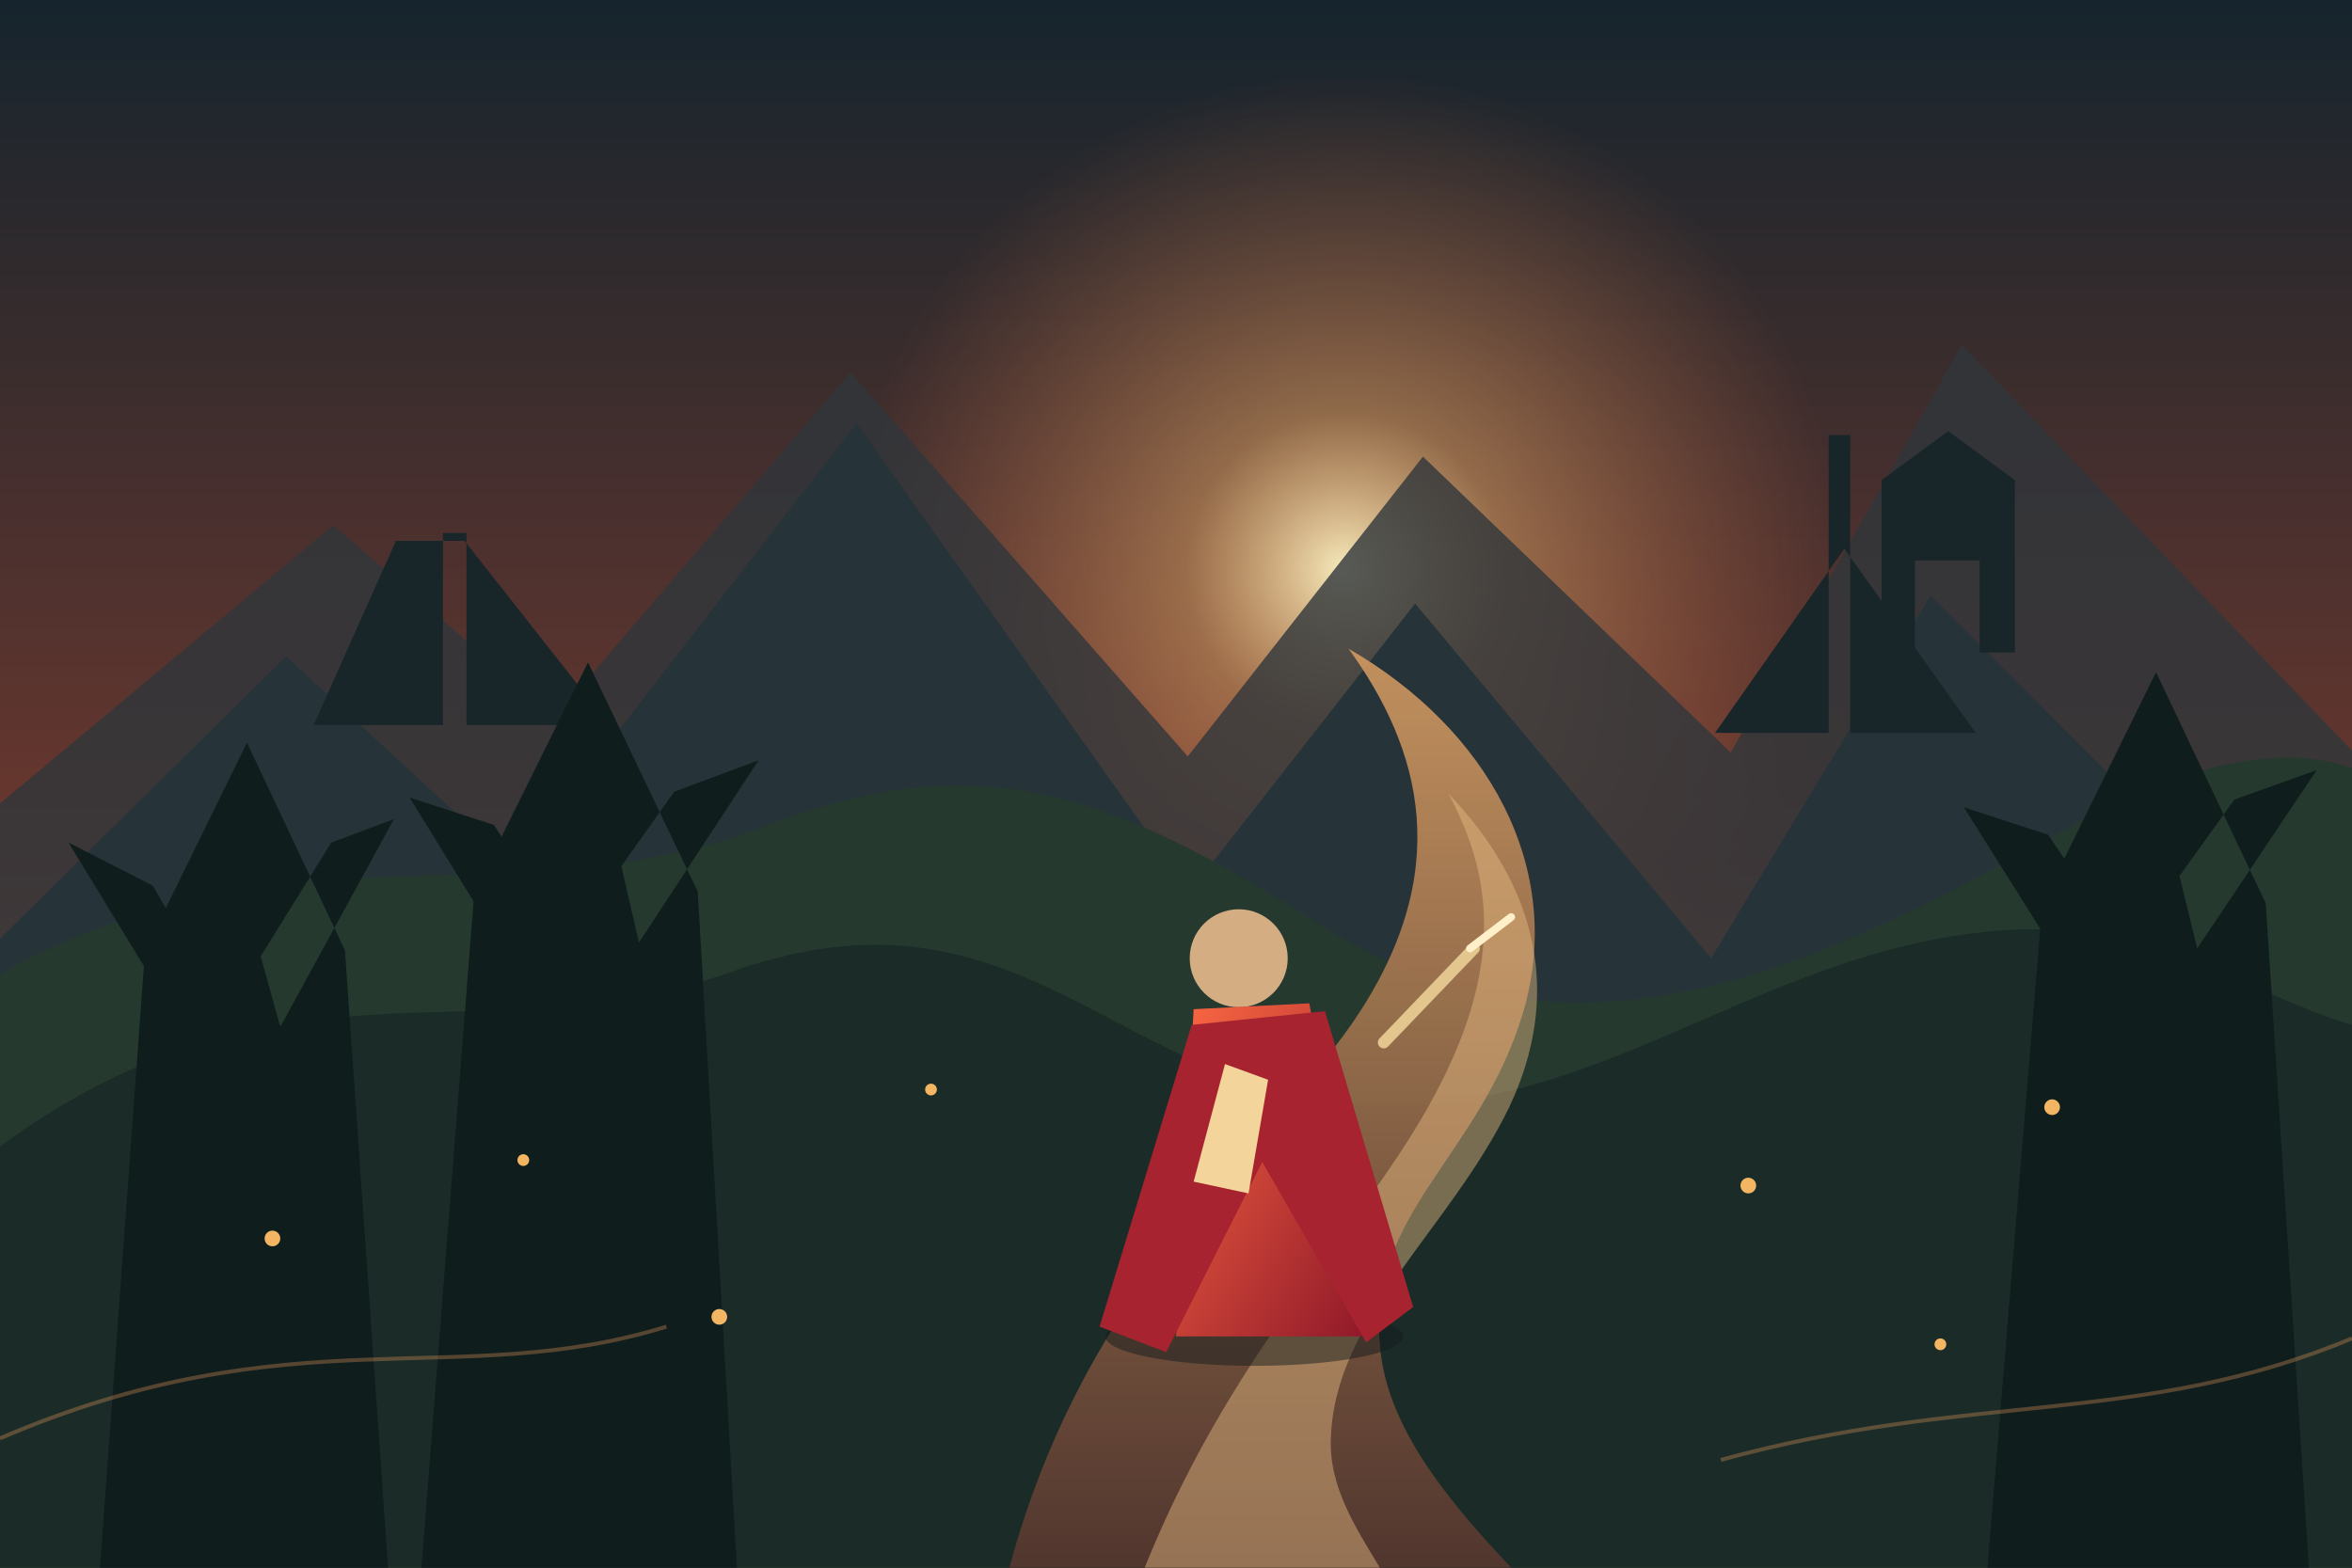
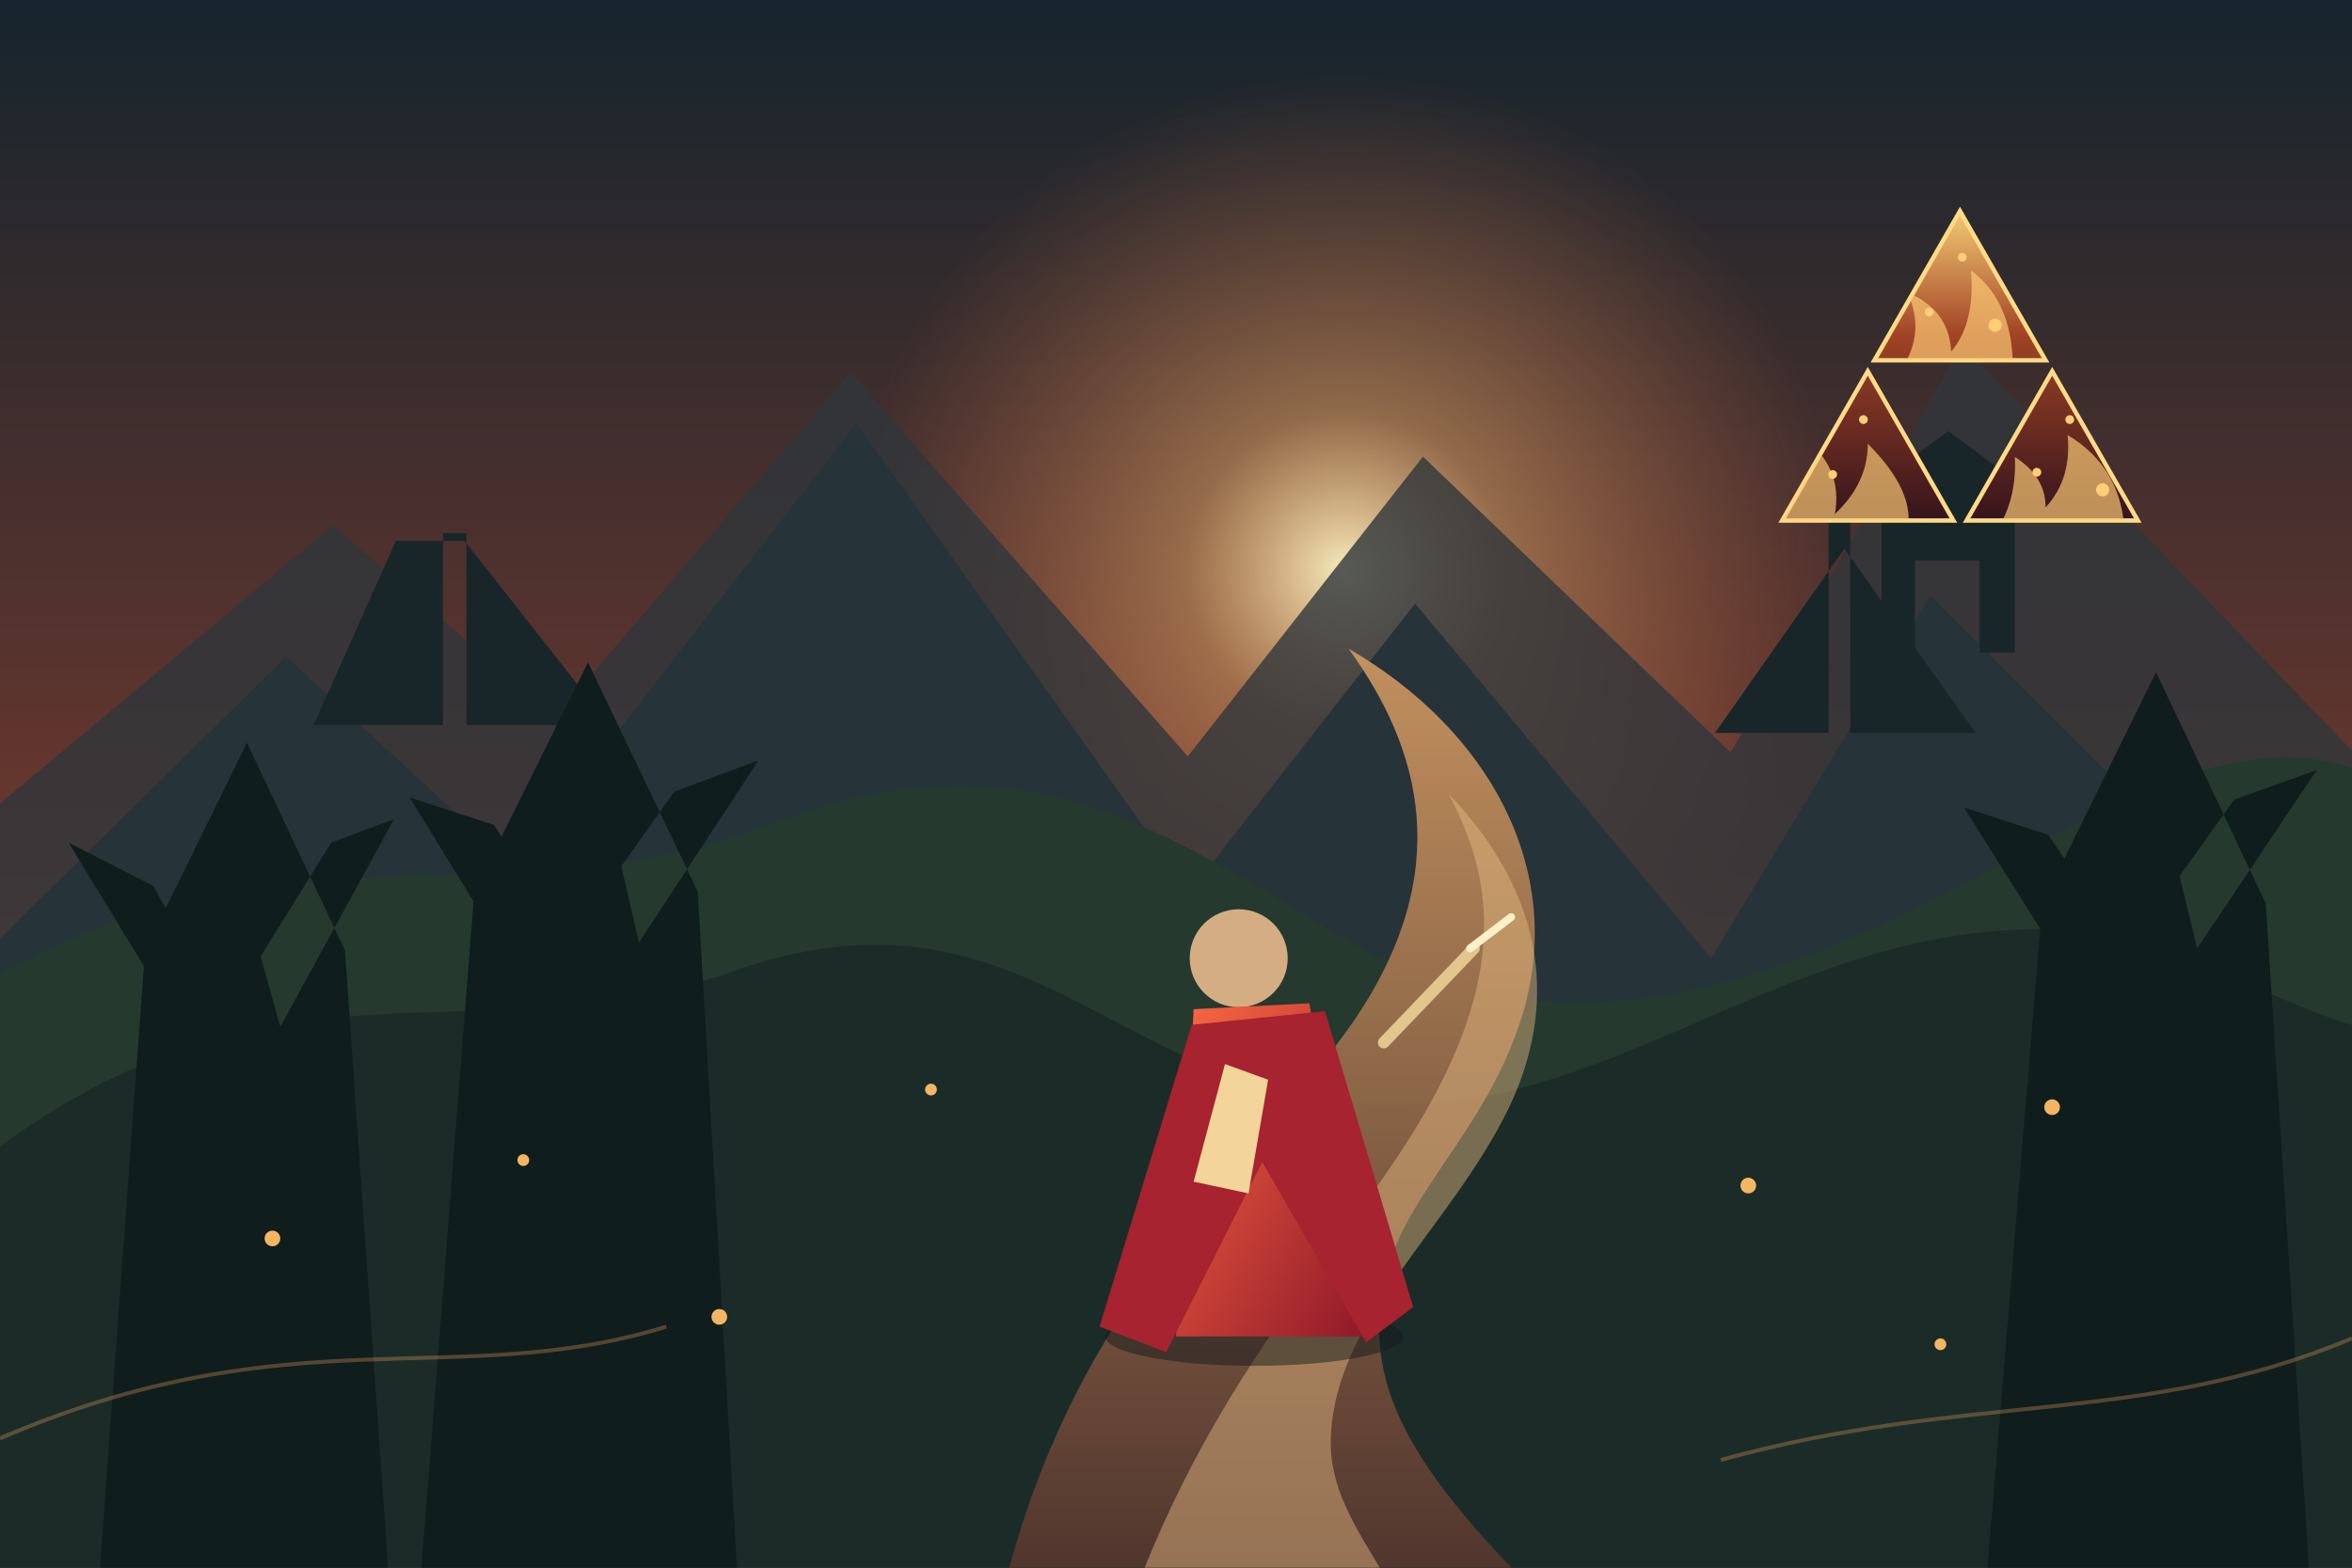
<svg xmlns="http://www.w3.org/2000/svg" viewBox="0 0 1200 800" role="img" aria-labelledby="t d">
  <defs>
    <linearGradient id="sky" x2="0" y2="1">
      <stop stop-color="#15242d" />
      <stop offset=".55" stop-color="#6c382e" />
      <stop offset="1" stop-color="#e98d49" />
    </linearGradient>
    <linearGradient id="road" x2="0" y2="1">
      <stop stop-color="#d29a62" />
      <stop offset="1" stop-color="#57382f" />
    </linearGradient>
    <radialGradient id="sun">
      <stop stop-color="#fff4c4" stop-opacity=".95" />
      <stop offset=".32" stop-color="#ffbd71" stop-opacity=".42" />
      <stop offset="1" stop-color="#f17a47" stop-opacity="0" />
    </radialGradient>
    <linearGradient id="cloak" x2="1" y2="1">
      <stop stop-color="#fc6842" />
      <stop offset="1" stop-color="#8e1729" />
    </linearGradient>
  </defs>
  <rect width="1200" height="800" fill="url(#sky)" />
  <circle cx="686" cy="291" r="255" fill="url(#sun)" />
  <path d="M0 410 170 268l113 98 151-176 172 196 120-153 157 151 118-208 199 207v417H0z" fill="#30363b" opacity=".8" />
  <path d="M0 479 146 335l116 107 175-226 170 239 115-147 151 181 112-185 215 215v281H0z" fill="#263338" />
  <g fill="#182629">
    <path d="M160 370h66v-98h12v98h73l-74-94-35 0z" />
    <path d="M875 374h58V222h11v152h64l-67-94-66 94z" />
    <path d="M960 333v-88l34-25 34 25v88h-18v-47h-33v47z" />
  </g>
  <path d="M0 497c145-81 263-26 392-76 115-44 183-11 285 53 135 85 270 8 383-54 68-37 112-38 140-28v408H0z" fill="#25392f" />
  <path d="M0 585c145-106 246-44 373-89 143-51 193 54 312 67 125 13 209-78 334-88 79-7 127 32 181 48v277H0z" fill="#1b2c28" />
  <path d="M515 800c39-145 130-213 175-278 53-77 35-140-2-191 71 41 111 112 89 186-22 73-79 102-73 169 3 42 35 80 67 114z" fill="url(#road)" opacity=".9" />
  <path d="M584 800c48-119 117-178 152-249 34-68 21-112 3-146 46 48 58 103 31 160-30 62-89 107-91 169-1 25 13 46 25 66z" fill="#e8bd82" opacity=".45" />
  <g fill="#0f1d1d">
    <path d="M51 800 74 485l52-106 50 106 22 315zM99 535 35 430l43 22 19 33zM143 524l58-106-32 12-36 58z" />
    <path d="M215 800 242 455l58-117 56 117 20 345zM270 506l-61-99 43 14 29 44zM326 481l61-93-43 16-27 38z" />
    <path d="M1014 800 1042 461l58-118 56 118 22 339zM1063 509l-61-97 43 14 29 43zM1121 484l61-91-42 15-28 39z" />
  </g>
  <g fill="#ffbd66" opacity=".95">
    <circle cx="139" cy="632" r="4" />
    <circle cx="267" cy="592" r="3" />
    <circle cx="367" cy="672" r="4" />
    <circle cx="892" cy="605" r="4" />
    <circle cx="990" cy="686" r="3" />
    <circle cx="1047" cy="565" r="4" />
    <circle cx="475" cy="556" r="3" />
  </g>
  <g transform="translate(602 468)">
    <ellipse cx="38" cy="214" rx="76" ry="15" fill="#111a1b" opacity=".48" />
    <circle cx="30" cy="21" r="25" fill="#d5ad83" />
    <path d="M7 47 66 44l32 170H-2z" fill="url(#cloak)" />
    <path d="M6 55-41 209l34 13 49-97 53 92 24-18L74 48z" fill="#a6232f" />
    <path d="m23 75 22 8-10 58-28-6z" fill="#f3d49a" />
    <path d="m104 64 46-48" stroke="#e2c68d" stroke-width="6" stroke-linecap="round" />
    <path d="m148 16 21-16" stroke="#fff0c9" stroke-width="4" stroke-linecap="round" />
  </g>
  <path d="M0 734c149-64 233-24 340-57m538 68c127-35 214-17 322-62" fill="none" stroke="#ef9b5c" stroke-opacity=".32" stroke-width="2" />
+   <g transform="translate(1000 185) scale(1.12)">
+     <defs>
+       <linearGradient id="ember-metal" x2="0" y2="1">
+         <stop stop-color="#f5cb75" />
+         <stop offset=".4" stop-color="#a14325" />
+         <stop offset="1" stop-color="#35141d" />
+       </linearGradient>
+       <clipPath id="ember-triangles">
+         <path d="M0-69 39-1H-39ZM-42 4-3 72H-81ZM42 4 81 72H3Z" />
+       </clipPath>
+     </defs>
+     <path d="M0-69 39-1H-39ZM-42 4-3 72H-81ZM42 4 81 72H3Z" fill="url(#ember-metal)" stroke="#ffdb87" stroke-width="2" />
+     <g clip-path="url(#ember-triangles)" fill="#ffce77">
+       <path d="M-85 79Q-71 55-73 33Q-53 47-57 69Q-42 55-42 37Q-20 59-24 77M-28 5Q-15-13-24-32Q-5-24-4-5Q7-18 5-42Q25-27 24 5M15 79Q26 64 25 43Q39 52 39 66Q51 53 49 33Q74 48 75 78" opacity=".67" />
+       <circle cx="-58" cy="51" r="2" />
+       <circle cx="-44" cy="26" r="2" />
+       <circle cx="-14" cy="-23" r="2" />
+       <circle cx="1" cy="-48" r="2" />
+       <circle cx="16" cy="-17" r="3" />
+       <circle cx="35" cy="50" r="2" />
+       <circle cx="50" cy="26" r="2" />
+       <circle cx="65" cy="58" r="3" />
+     </g>
+   </g>
</svg>
